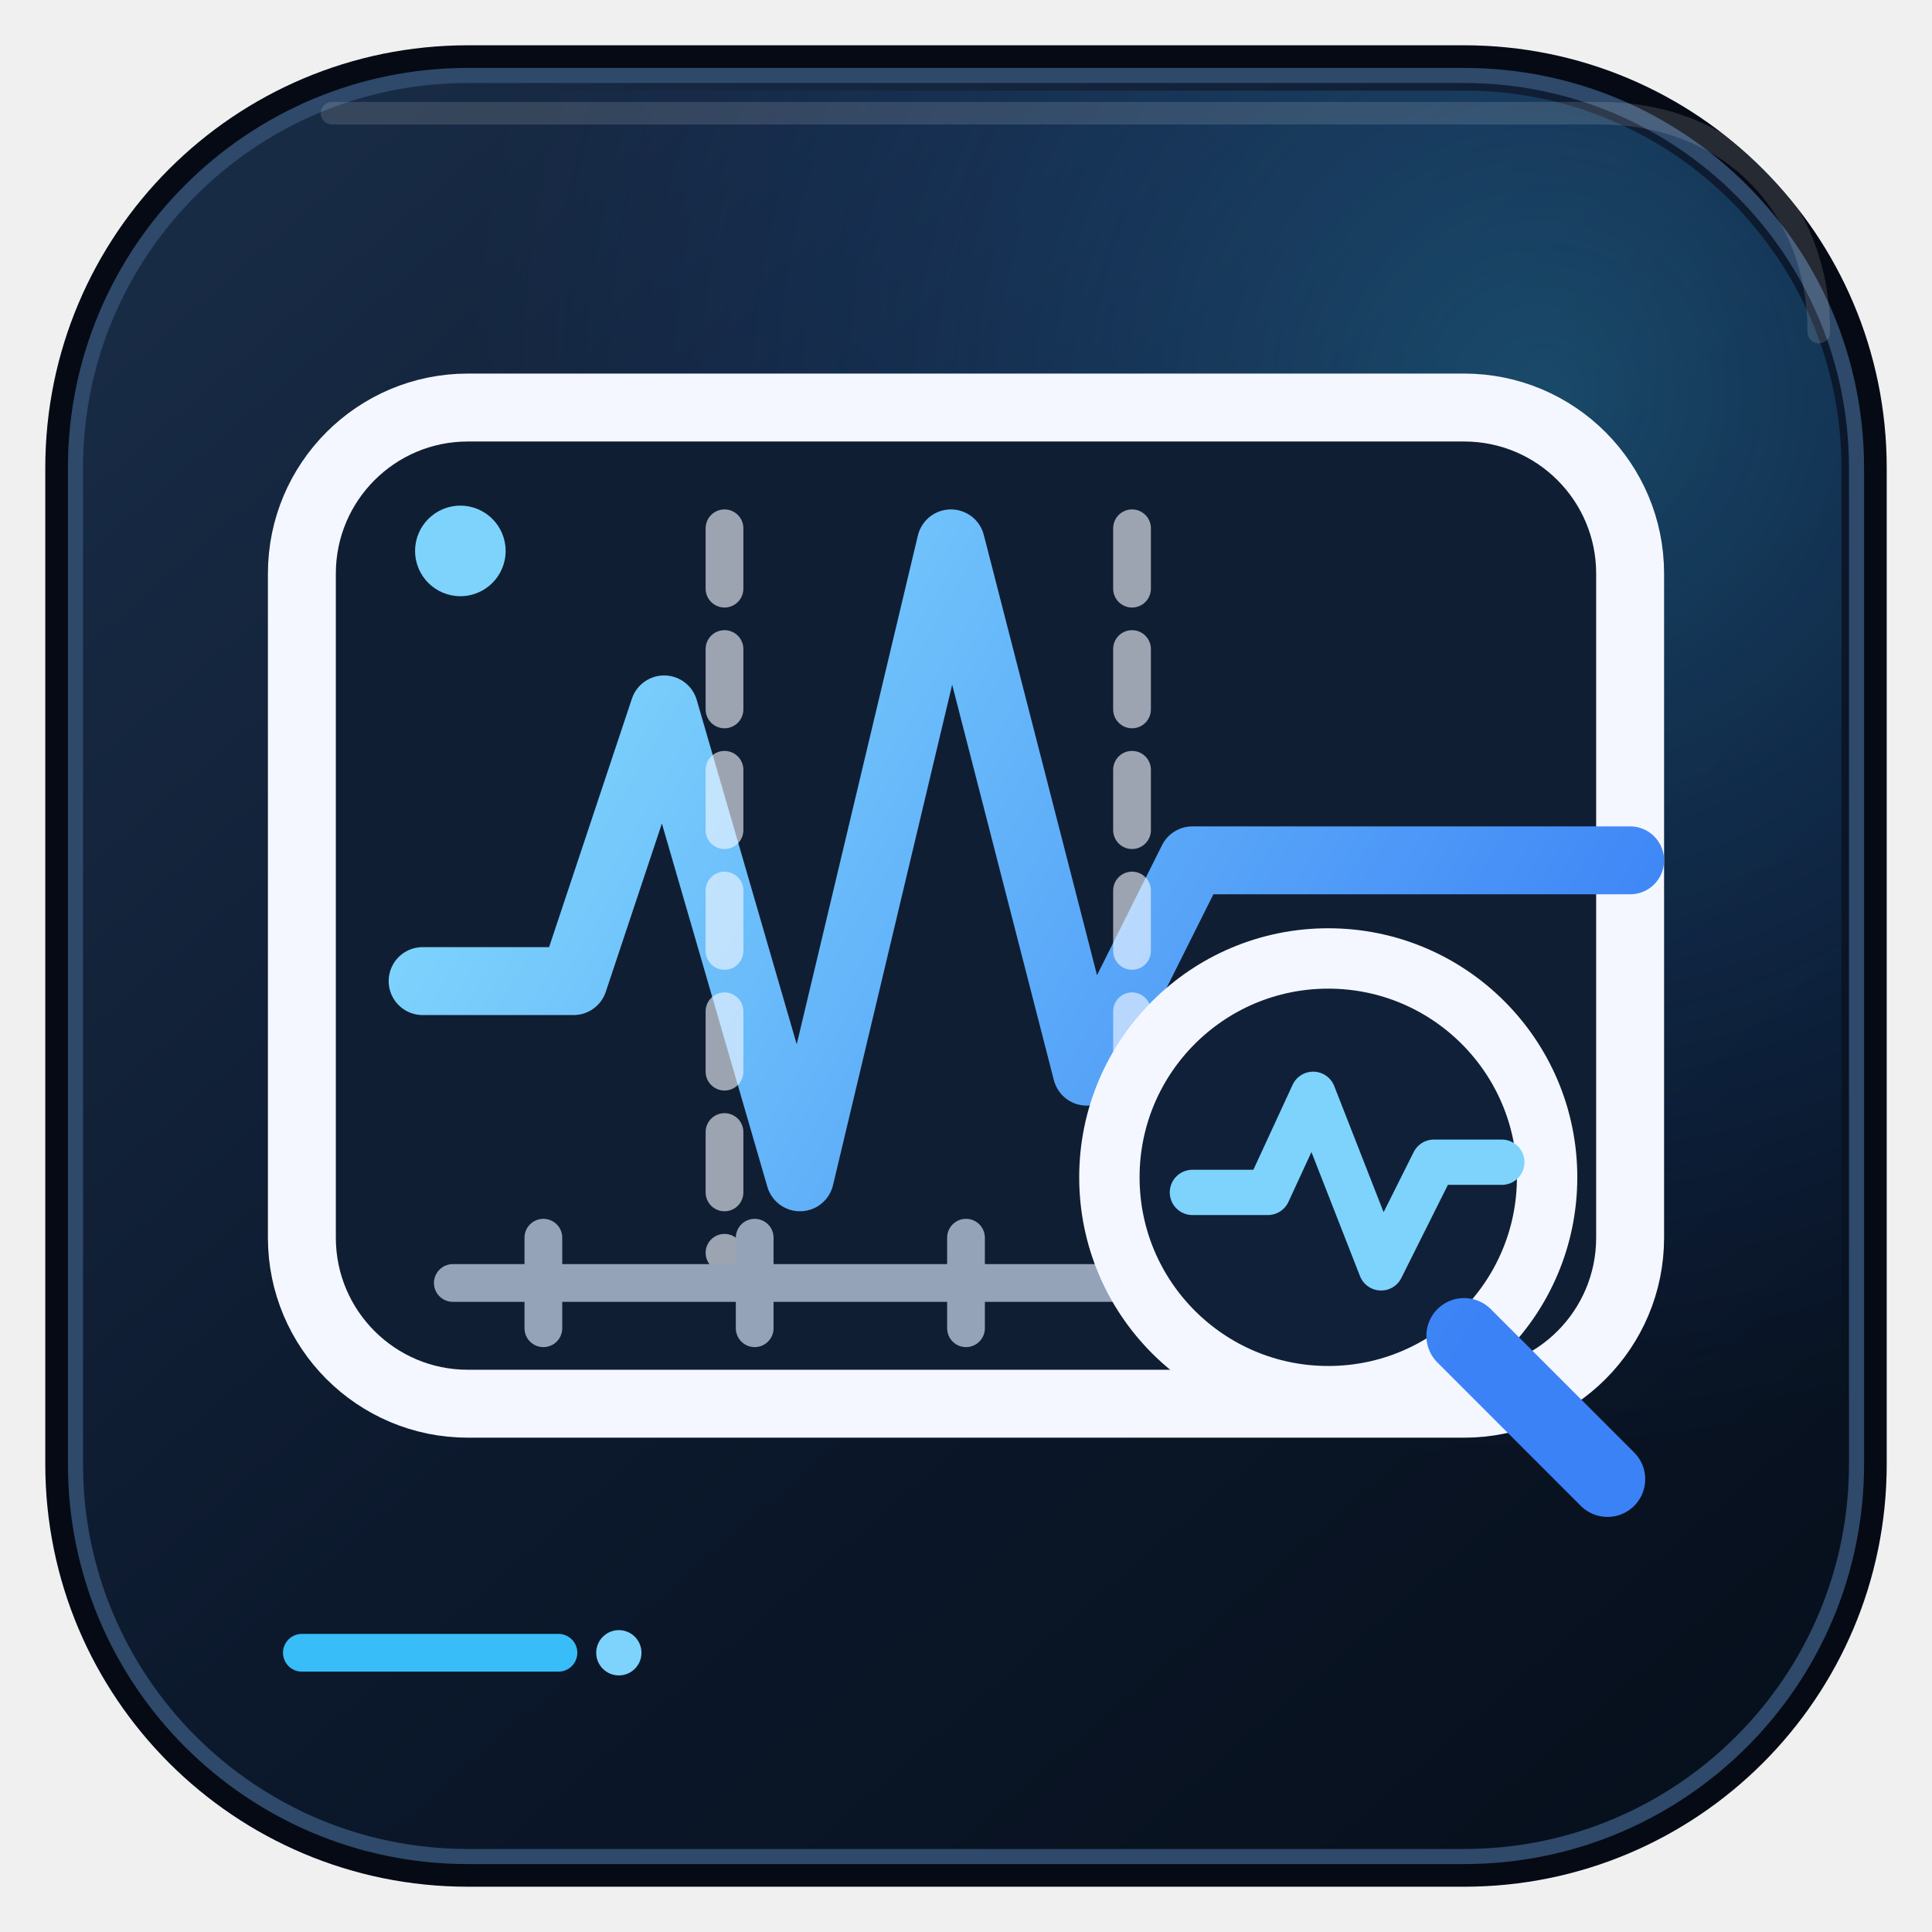
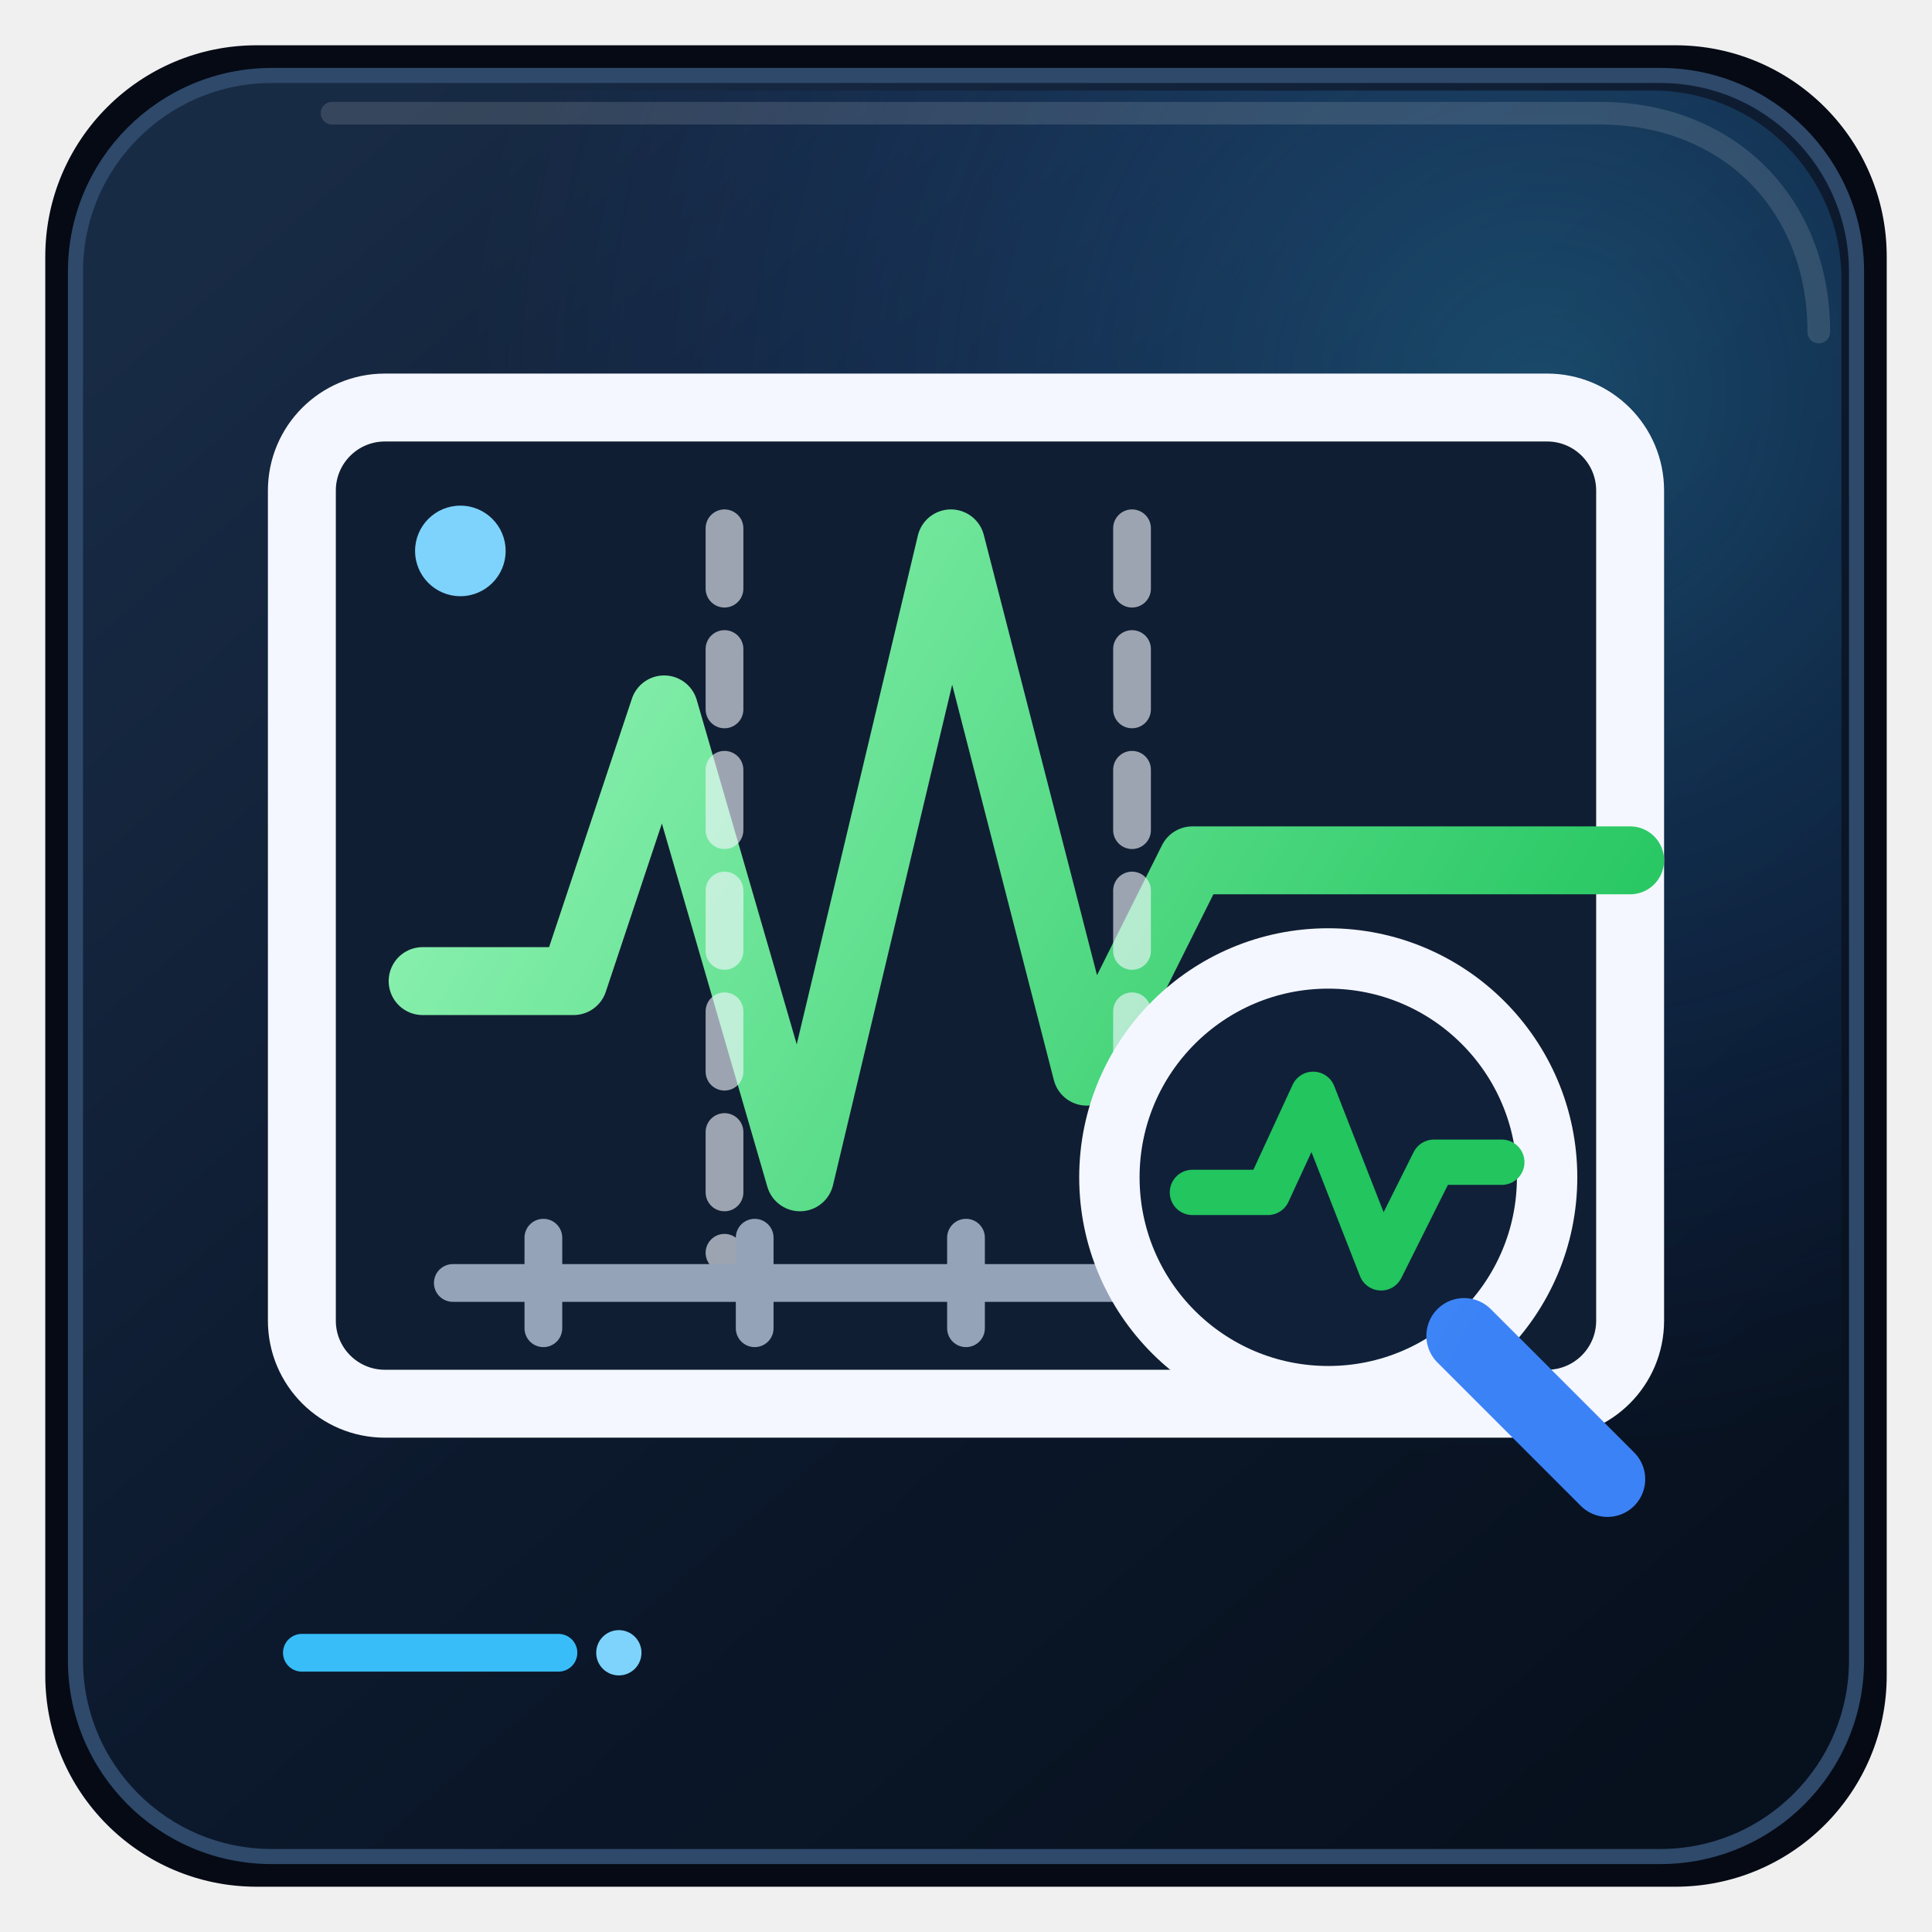
<svg xmlns="http://www.w3.org/2000/svg" width="256" height="256" viewBox="0 0 256 256">
  <defs>
    <linearGradient id="bg" x1="36" y1="24" x2="220" y2="236" gradientUnits="userSpaceOnUse">
      <stop stop-color="#182B45" />
      <stop offset="0.52" stop-color="#0C192D" />
      <stop offset="1" stop-color="#07101D" />
    </linearGradient>
    <radialGradient id="halo" cx="204" cy="52" r="142" gradientUnits="userSpaceOnUse">
      <stop stop-color="#38BDF8" stop-opacity="0.29" />
      <stop offset="1" stop-color="#2563EB" stop-opacity="0" />
    </radialGradient>
    <linearGradient id="accent" x1="64" y1="106" x2="192" y2="182" gradientUnits="userSpaceOnUse">
      <stop stop-color="#7DD3FC" />
      <stop offset="1" stop-color="#3B82F6" />
    </linearGradient>
+     <linearGradient id="waveform" x1="64" y1="106" x2="192" y2="182" gradientUnits="userSpaceOnUse">
+       <stop stop-color="#86EFAC" />
+       <stop offset="1" stop-color="#22C55E" />
+     </linearGradient>
  </defs>
-   <rect x="6" y="6" width="244" height="244" rx="56" fill="#050A15" />
-   <rect x="10" y="10" width="236" height="236" rx="52" fill="url(#bg)" stroke="#2E496A" stroke-width="2" />
-   <rect x="12" y="12" width="232" height="232" rx="50" fill="url(#halo)" />
+   <rect x="6" y="6" width="244" height="244" rx="28" fill="#050A15" />
+   <rect x="10" y="10" width="236" height="236" rx="26" fill="url(#bg)" stroke="#2E496A" stroke-width="2" />
+   <rect x="12" y="12" width="232" height="232" rx="25" fill="url(#halo)" />
  <path d="M44 15h168c17 0 29 12 29 29" fill="none" stroke="#FFFFFF" stroke-opacity="0.13" stroke-width="3" stroke-linecap="round" />
  <g fill="none" stroke-linecap="round" stroke-linejoin="round">
-     <rect x="40" y="54" width="176" height="132" rx="22" fill="#101E33" stroke="#F4F7FF" stroke-width="9" />
-     <path d="M56 130h20l12-36 18 62 20-84 18 70 14-28h58" stroke="url(#accent)" stroke-width="9" />
+     <rect x="40" y="54" width="176" height="132" rx="11" fill="#101E33" stroke="#F4F7FF" stroke-width="9" />
+     <path d="M56 130h20l12-36 18 62 20-84 18 70 14-28h58" stroke="url(#waveform)" stroke-width="9" />
    <path d="M96 70v96M150 70v96" stroke="#F4F7FF" stroke-opacity="0.62" stroke-width="5" stroke-dasharray="8 8" />
    <path d="M60 170h128M72 164v12M100 164v12M128 164v12M156 164v12M184 164v12" stroke="#94A3B8" stroke-width="5" />
    <circle cx="176" cy="156" r="29" fill="#102039" stroke="#F4F7FF" stroke-width="8" />
    <path d="M194 177l19 19" stroke="url(#accent)" stroke-width="10" />
-     <path d="M158 158h10l6-13 9 23 7-14h9" stroke="#7DD3FC" stroke-width="6" />
+     <path d="M158 158h10l6-13 9 23 7-14h9" stroke="#22C55E" stroke-width="6" />
    <circle cx="61" cy="73" r="6" fill="#7DD3FC" stroke="none" />
  </g>
  <path d="M40 219h34" stroke="#38BDF8" stroke-width="5" stroke-linecap="round" />
  <circle cx="82" cy="219" r="3" fill="#7DD3FC" />
</svg>
